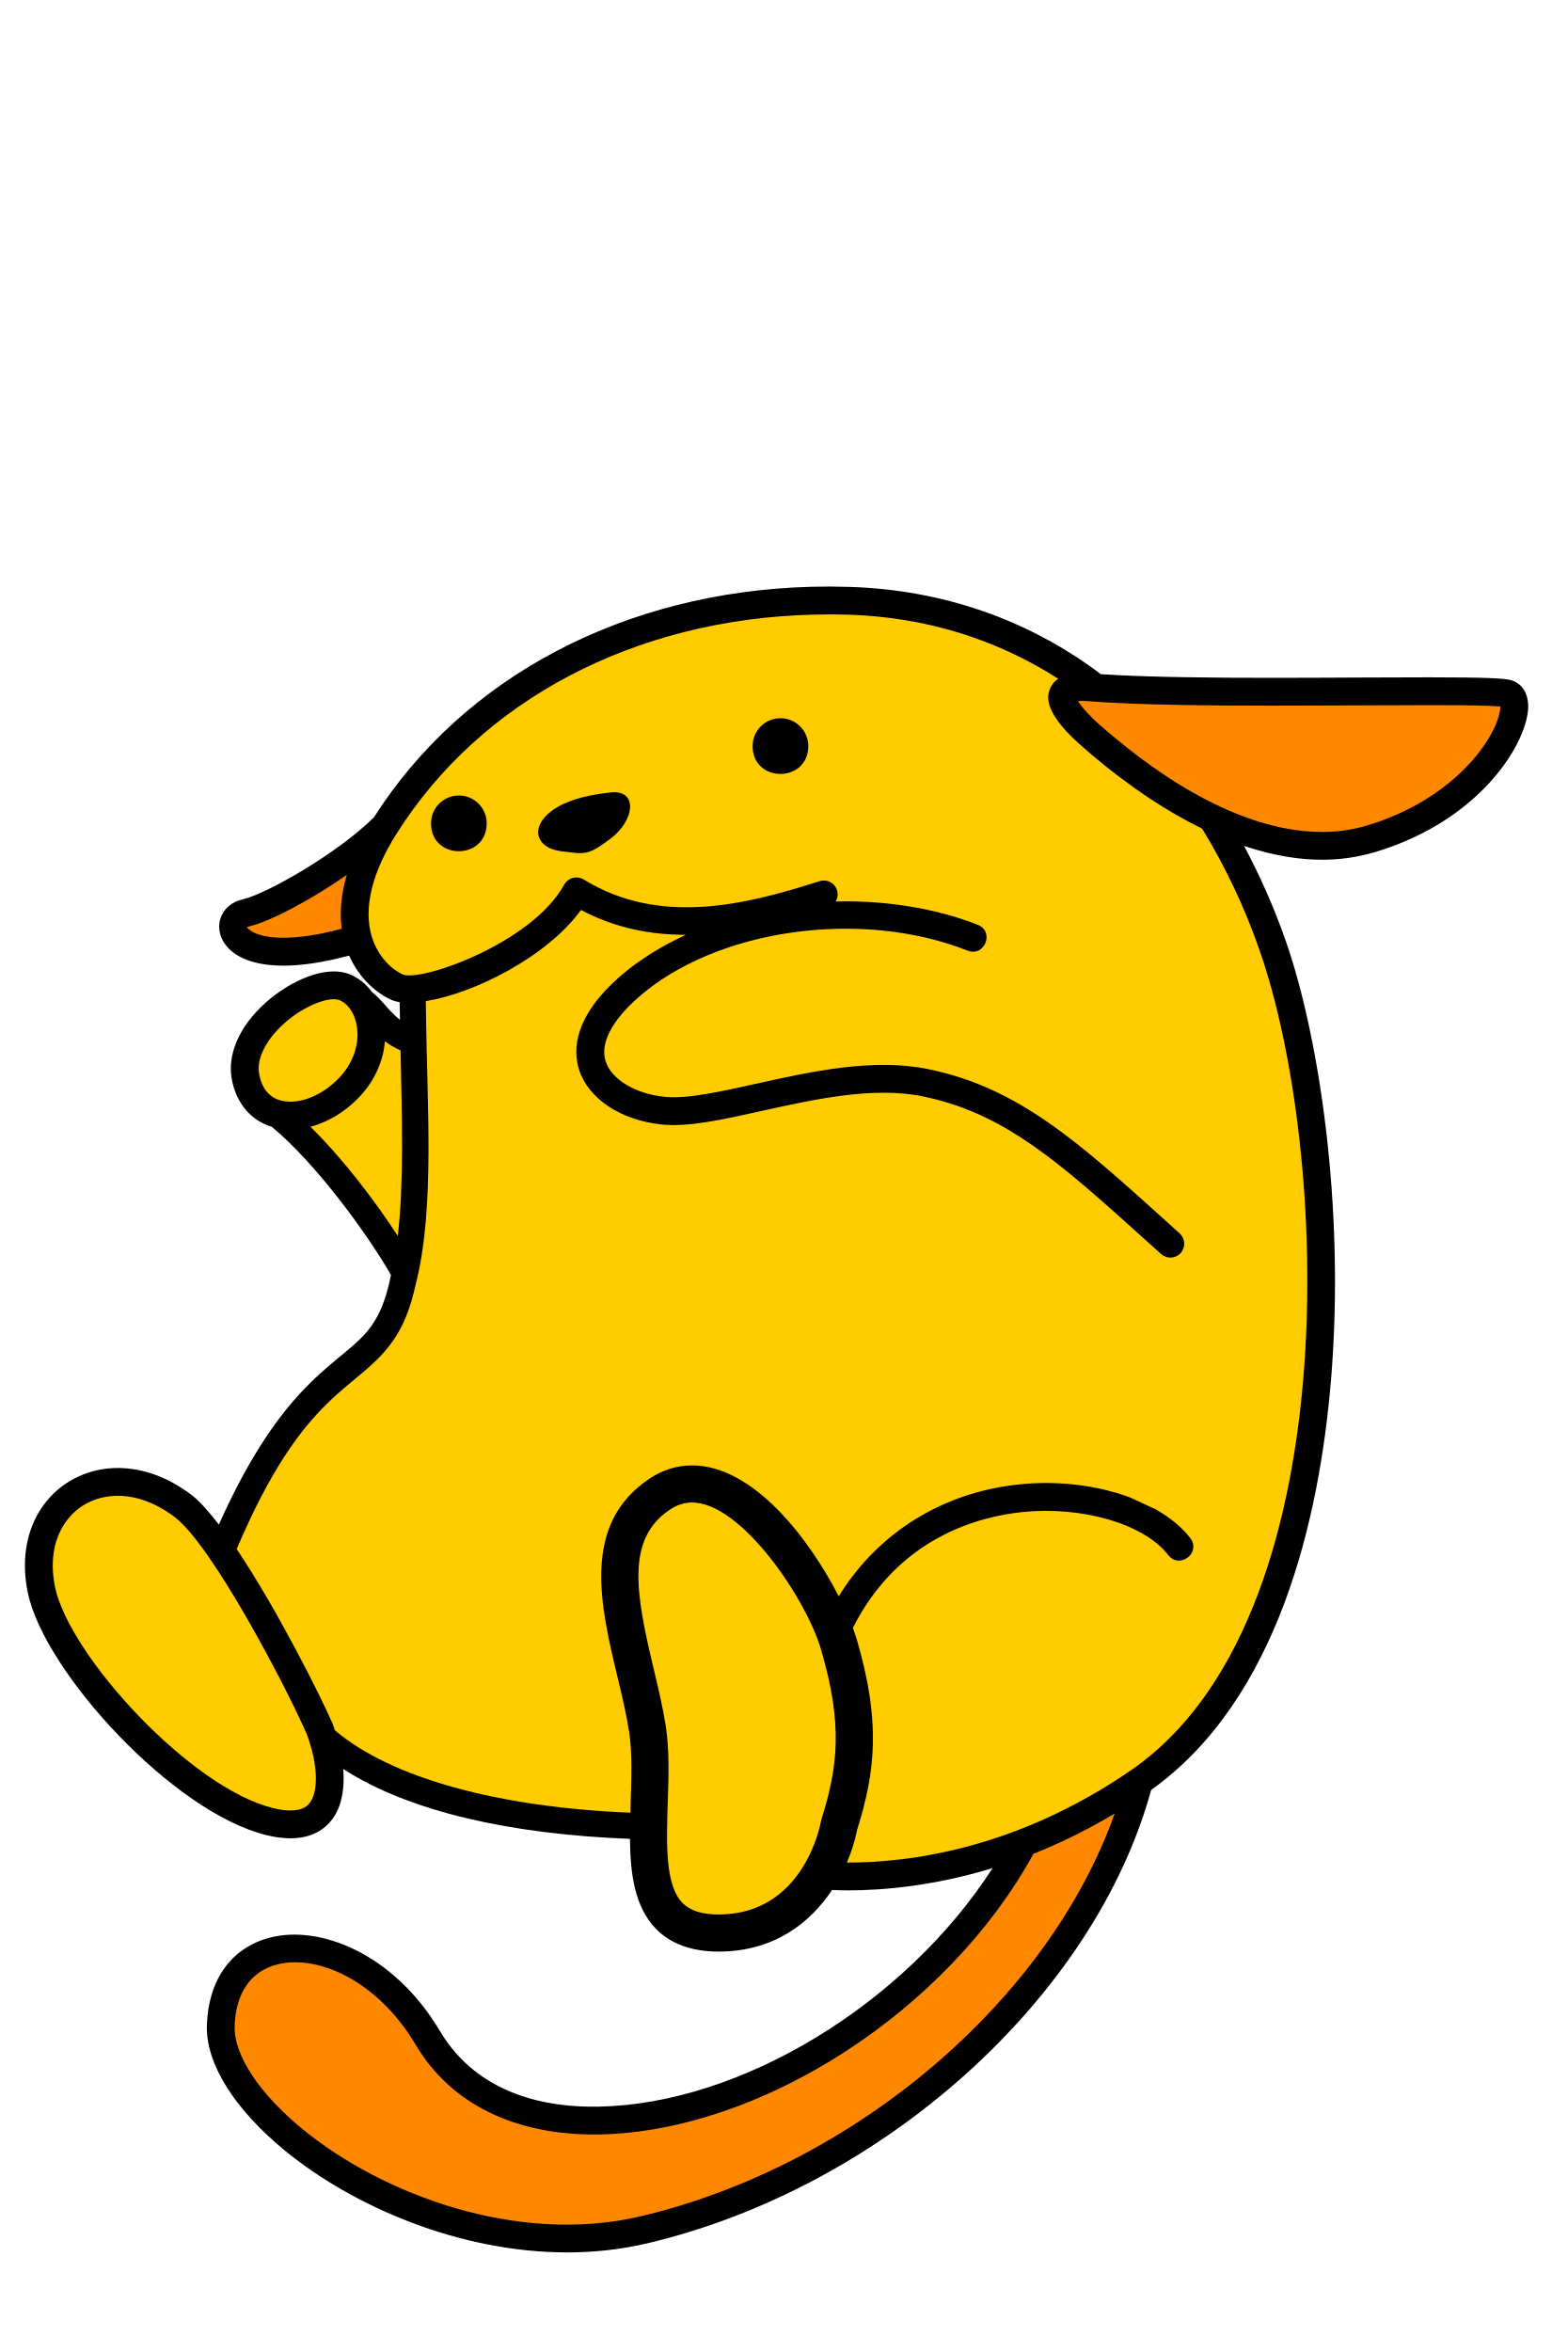
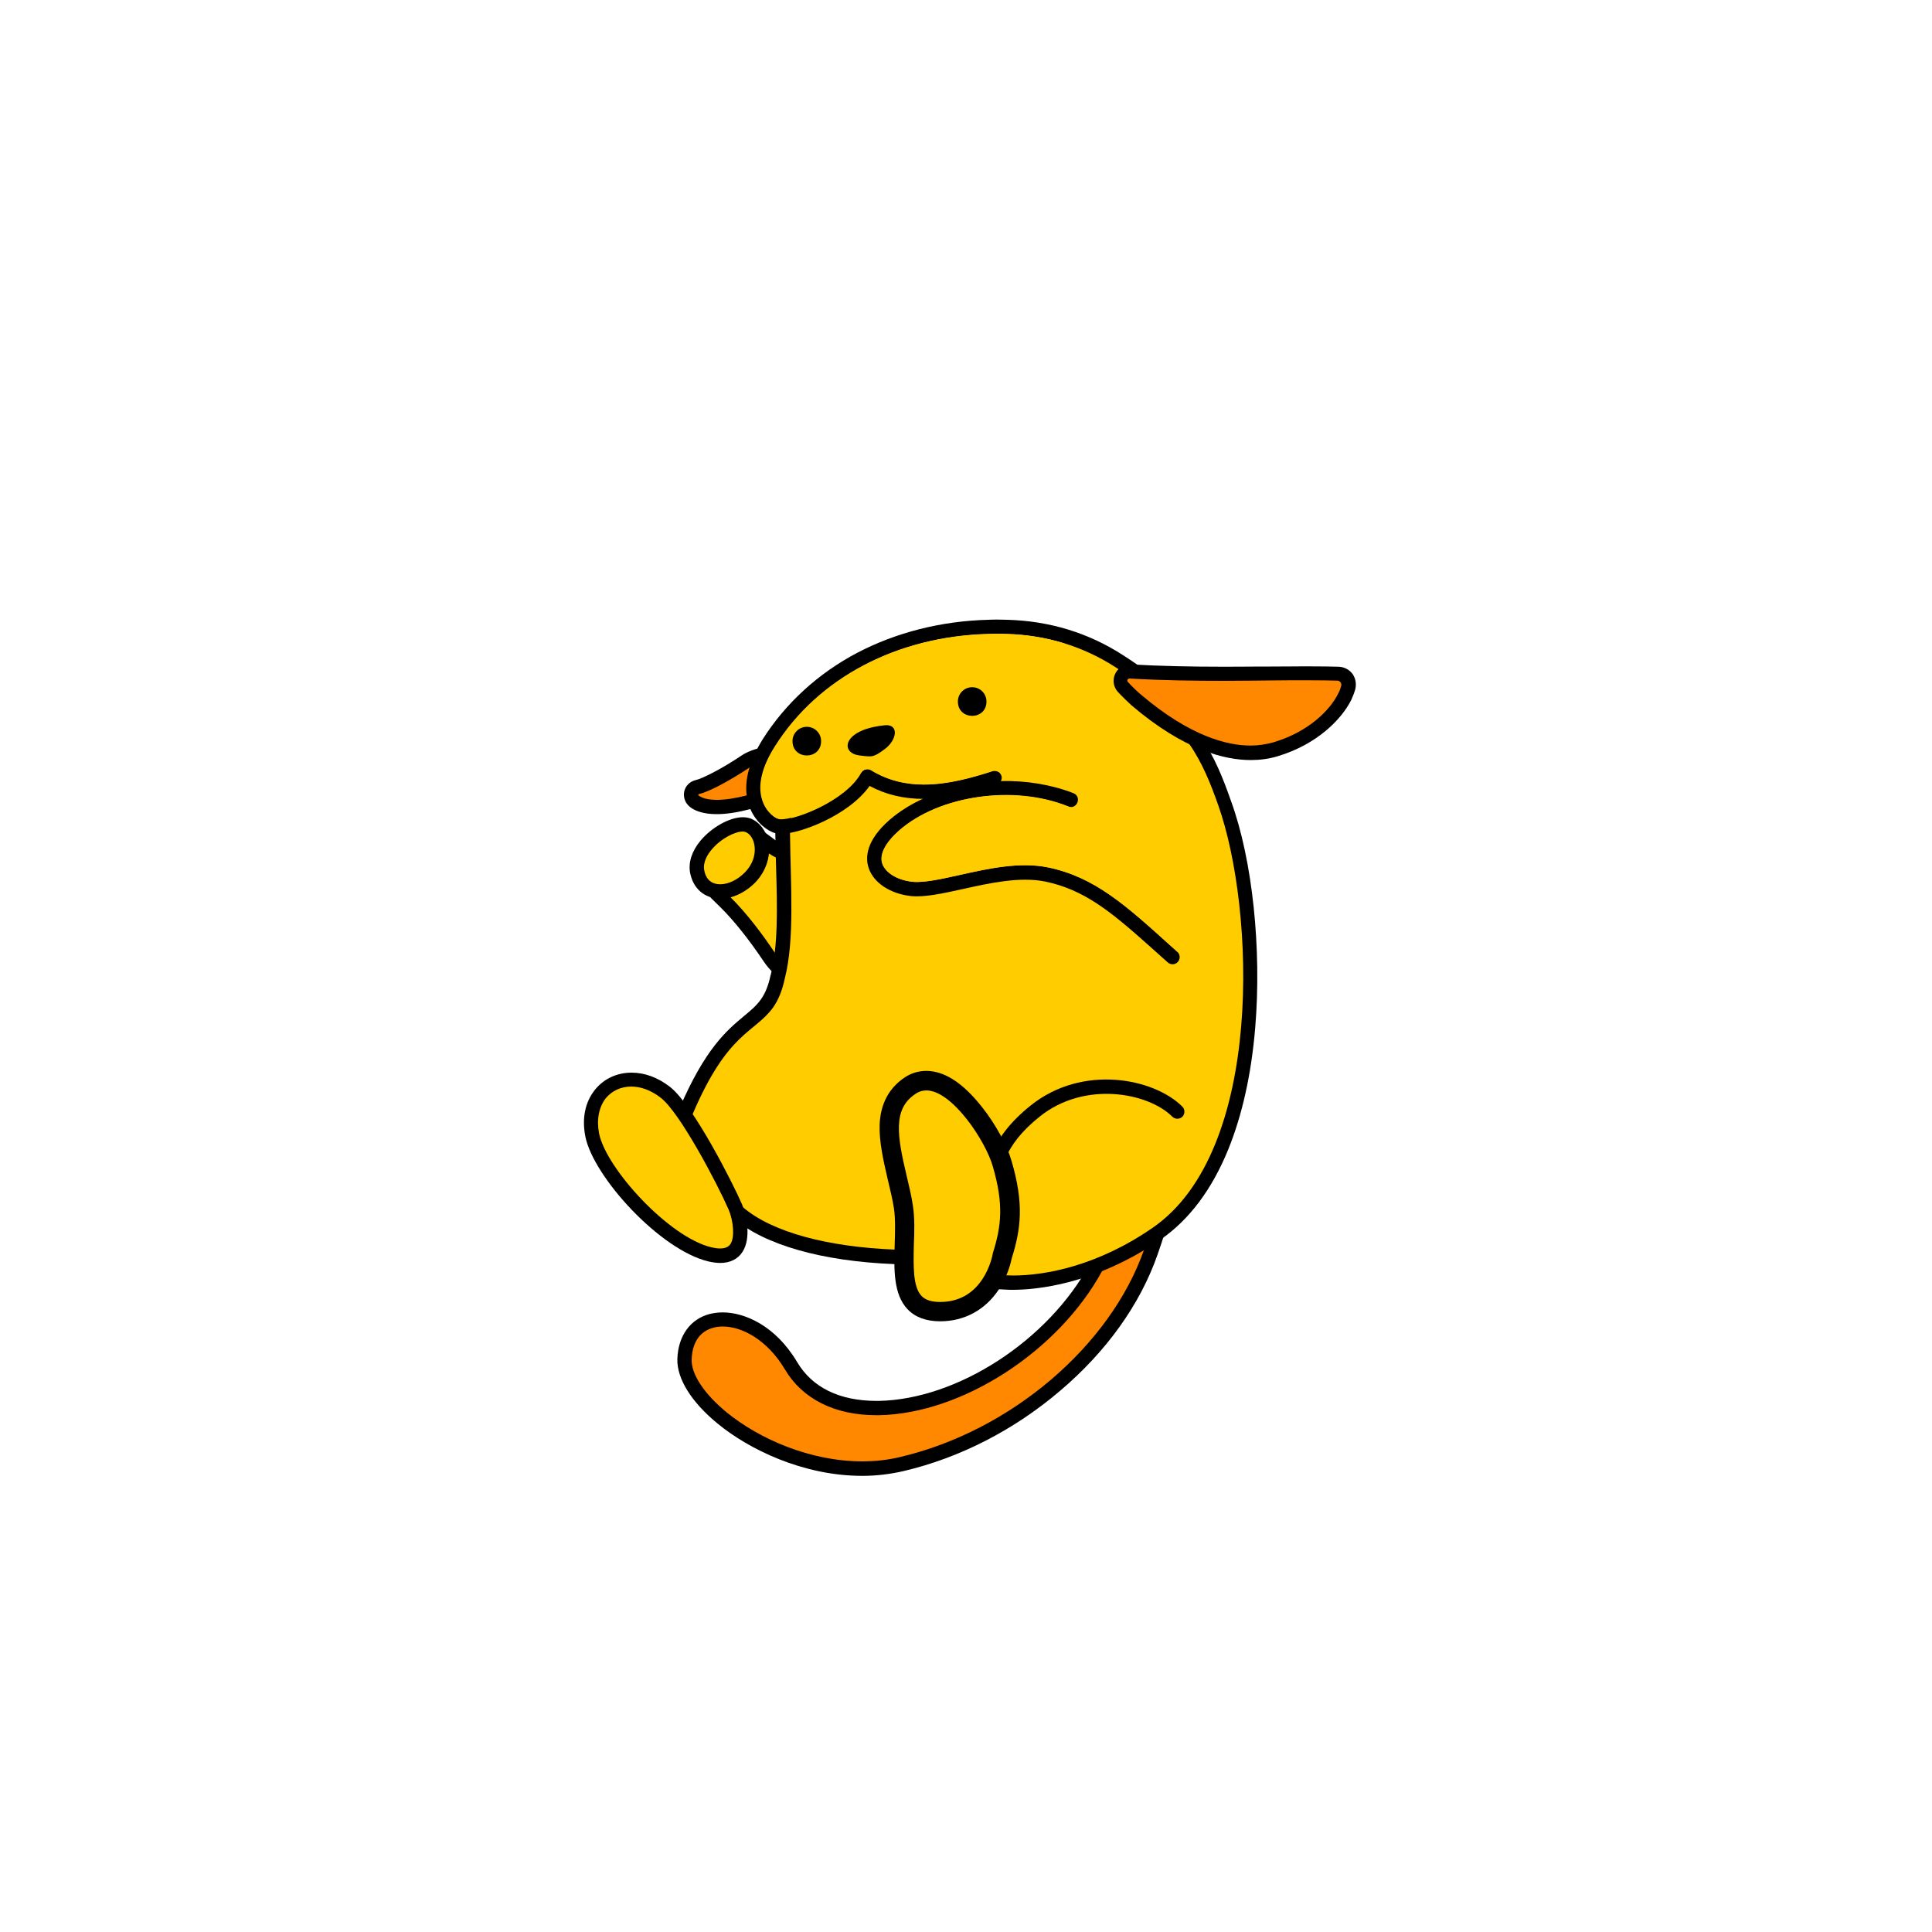
- <svg xmlns="http://www.w3.org/2000/svg" xml:space="preserve" width="60" height="90">
-   <path class="wapuu_svg_border" d="M31.243 1.12c-7.125.189-13.308 3.427-16.744 8.826-1.41 1.39-4.12 2.934-5.03 3.137-.42.093-.737.377-.85.756-.112.385.01.805.325 1.125.29.292.892.654 2.096.654.648 0 1.471-.107 2.513-.385.391.886 1.066 1.45 1.616 1.694.09.04.198.069.316.088.002.23.01.447.014.677a3.45 3.45 0 0 1-.385-.359c-.209-.225-.408-.487-.688-.707a2.004 2.004 0 0 0-.855-.68 1.637 1.637 0 0 0-.604-.107c-.98 0-2.297.73-3.132 1.734-.642.774-.917 1.627-.772 2.397.173.925.736 1.574 1.527 1.814 1.682 1.386 3.651 4.082 4.565 5.672l-.031.133-.002.012-.002.01c-.178.845-.42 1.373-.713 1.79-1.038 1.472-3.248 1.801-5.84 7.604-.364-.469-.716-.879-1.024-1.115-.893-.687-1.875-1.05-2.843-1.05-1.075 0-2.069.462-2.727 1.268-.743.912-.998 2.157-.719 3.504.623 3.011 5.553 8.417 9.155 9.282.294.074.595.113.898.117.93 0 1.417-.447 1.662-.82.343-.526.407-1.2.358-1.833 2.548 1.646 6.437 2.498 10.974 2.674.011 1.344.183 2.604.987 3.434.564.583 1.372.879 2.404.879 2.135 0 3.515-1.113 4.342-2.356.188.007.387.014.605.014 1.374 0 3.31-.173 5.54-.852-3.33 5.173-9.596 9.023-15.067 9.127-1.962.042-4.622-.434-6.086-2.894-1.777-2.988-4.614-4.062-6.496-3.576-1.483.382-2.365 1.606-2.422 3.357-.047 1.46 1.05 3.214 3.01 4.815 2.576 2.105 6.637 3.876 10.779 3.876 1.028 0 2.061-.11 3.078-.35 9.033-2.137 17.102-9.413 19.273-17.345 2.443-1.744 4.054-4.35 5.108-7.174 1.055-2.824 1.552-5.865 1.773-8.482.56-6.671-.476-13.295-1.752-16.899a25.873 25.873 0 0 0-1.572-3.568c1.186.398 2.187.527 2.973.527a7.1 7.1 0 0 0 2.039-.292c4.155-1.246 5.891-4.317 5.861-5.608-.01-.51-.266-.873-.68-.976-.257-.064-.869-.104-3.125-.104-.781 0-1.673.003-2.62.008-1.073.005-2.218.012-3.362.012-1.96 0-4.71-.016-6.566-.14-2.753-2.071-6.024-3.232-9.647-3.341-.483-.015-.96-.016-1.435-.004Z" style="display:inline;color:#000;opacity:1;fill:#000;-inkscape-stroke:none" transform="translate(-.19 21.333)" />
-   <path class="wapuu_svg_body" d="M31.276 2.187c.453-.012.91-.013 1.371.001 2.966.09 5.682.939 8.047 2.452a.82.82 0 0 0-.33.414c-.08.219-.32.88 1.426 2.334l.127.11c1.578 1.343 3.01 2.258 4.283 2.878a24.013 24.013 0 0 1 2.174 4.588c2.712 7.66 3.447 25.701-4.89 31.437-4.4 3.03-8.539 3.544-10.882 3.537A6.18 6.18 0 0 0 33 48.665c.69-2.198.906-4.095-.006-7.22a6.004 6.004 0 0 0-.162-.485c1.74-3.456 4.81-4.264 6.496-4.434 2.315-.233 4.658.46 5.578 1.65.437.547 1.261-.092.842-.652-.33-.427-.791-.799-1.34-1.109l-.98-.453c-1.227-.454-2.716-.648-4.208-.496-2.946.298-5.422 1.844-6.93 4.283-1.107-2.162-3.252-5.008-5.613-5.008-.575 0-1.124.17-1.627.506-2.627 1.75-1.88 4.863-1.222 7.61.176.735.341 1.43.441 2.08.12.787.09 1.746.059 2.673-.005.14-.004.28-.008.42-5.029-.202-9.165-1.32-11.316-3.156-.03-.082-.062-.2-.088-.26-.46-1.051-2.12-4.37-3.668-6.672 2.619-6.16 4.597-6.006 5.978-7.962.377-.536.67-1.217.87-2.15.755-2.928.43-6.91.39-10.854 1.83-.29 4.645-1.693 5.94-3.489 1.296.688 2.647.953 4.013.951-.925.427-1.784.954-2.527 1.596-1.74 1.53-1.808 2.784-1.559 3.565.353 1.11 1.592 1.932 3.156 2.097 1.018.107 2.327-.183 3.842-.52 2-.442 4.267-.947 6.166-.554 2.825.584 4.79 2.154 7.639 4.707l1.48 1.33a.53.53 0 0 0 .696-.8l-.42-.381c-3.455-3.123-5.738-5.185-9.178-5.897-2.123-.44-4.508.09-6.611.557-1.365.303-2.654.588-3.5.5-1.127-.12-2.032-.667-2.254-1.362-.216-.677.227-1.543 1.248-2.441 2.977-2.618 8.506-3.407 12.59-1.797.669.28 1.07-.74.388-.99-1.636-.636-3.52-.93-5.42-.887a.53.53 0 0 0-.62-.775c-2.84.908-6.113 1.726-9.026-.065a.534.534 0 0 0-.746.198c-1.24 2.255-5.51 3.734-6.18 3.435-.397-.176-.944-.658-1.183-1.443-.327-1.077-.001-2.439.943-3.936 3.237-5.132 9.118-8.208 15.914-8.388z" style="display:inline;color:#000;opacity:1;fill:#ffcc00;-inkscape-stroke:none" transform="translate(-.19 21.333)" />
-   <path class="wapuu_svg_tail" d="M42.85 48.063c-2.515 7.108-9.9 13.46-18.123 15.407-4.755 1.126-9.924-.853-12.937-3.315-1.675-1.369-2.656-2.849-2.62-3.957.04-1.264.619-2.101 1.624-2.36 1.5-.386 3.806.55 5.316 3.089 1.346 2.262 3.822 3.468 7.02 3.416 6.191-.117 13.328-4.733 16.613-10.74 1-.396 2.043-.904 3.107-1.54z" style="display:inline;color:#000;opacity:1;fill:#ff8800;-inkscape-stroke:none" transform="translate(-.19 21.333)" />
-   <path class="wapuu_svg_foot" d="M4.7 35.905c-.764 0-1.439.31-1.899.875-.538.66-.717 1.59-.504 2.617.543 2.621 5.203 7.704 8.36 8.461.24.058.46.088.65.088.492 0 .675-.193.77-.338.334-.511.206-1.526-.032-2.246.018.017.04.032.057.05l-.06-.061c-.035-.105-.065-.223-.104-.311-.875-1.996-3.643-7.23-5.043-8.307-.705-.543-1.464-.828-2.195-.828zm21.976.256c-.294 0-.57.088-.84.268-1.677 1.118-1.336 3.138-.628 6.095.175.731.354 1.49.464 2.196.141.918.108 1.944.075 2.937-.051 1.54-.106 3.134.558 3.82.291.302.745.448 1.387.448 3.246 0 3.89-3.408 3.916-3.553a.665.665 0 0 1 .021-.092c.633-2.003.82-3.625-.003-6.449-.528-1.897-3.035-5.67-4.95-5.67z" style="display:inline;color:#000;opacity:1;fill:#ffcc00;-inkscape-stroke:none" transform="translate(-.19 21.333)" />
-   <path class="wapuu_svg_arm" d="M12.967 16.903c-.573 0-1.62.516-2.312 1.35-.253.305-.66.906-.545 1.52.163.867.74 1.05 1.193 1.05.598 0 1.277-.32 1.813-.855.598-.598.866-1.388.717-2.112-.092-.45-.338-.794-.657-.921a.574.574 0 0 0-.209-.032zm1.955 1.61c-.065.798-.43 1.583-1.054 2.207-.53.53-1.158.895-1.797 1.062 1.254 1.235 2.475 2.839 3.344 4.18.235-2.015.161-4.524.105-7.1a3.103 3.103 0 0 1-.598-.35z" style="display:inline;color:#000;opacity:1;fill:#ffcc00;-inkscape-stroke:none" transform="translate(-.19 21.333)" />
-   <path class="wapuu_svg_ear" d="M41.622 5.49c-.069-.001-.128 0-.174.003.139.227.48.623 1.023 1.076l.137.118c3.7 3.153 6.485 3.816 8.17 3.816a6.023 6.023 0 0 0 1.732-.248c2.6-.78 4.196-2.39 4.823-3.637.233-.465.28-.772.28-.916-.352-.036-1.271-.053-2.74-.053-.78 0-1.67.004-2.615.01-1.075.004-2.223.01-3.369.01-2.12 0-5.155-.018-7.039-.17a3.347 3.347 0 0 0-.228-.01zm-28.16 6.657c-1.392.968-2.96 1.797-3.76 1.975-.05.011-.067.027-.067.027.004-.003.037.057.155.137.216.146 1.096.556 3.478-.08-.073-.553-.047-1.24.193-2.059z" style="display:inline;color:#000;opacity:1;fill:#ff8800;-inkscape-stroke:none" transform="translate(-.19 21.333)" />
-   <path class="wapuu_svg_face" d="M17.753 9.106c-.59 0-1.068.478-1.067 1.067 0 1.421 2.13 1.421 2.131 0 0-.589-.476-1.066-1.064-1.067ZM30.06 6.15c-.59 0-1.066.477-1.065 1.066-.001 1.421 2.13 1.421 2.13 0a1.065 1.065 0 0 0-1.066-1.067zm-6.509 2.84c-1.065.118-1.775.353-2.25.708-.847.635-.59 1.421.356 1.54.947.117 1.02.179 1.894-.475.946-.71 1.065-1.892 0-1.774z" style="display:inline;color:#000;opacity:1;fill:#000;-inkscape-stroke:none" transform="translate(-.19 21.333)" />
+ <svg xmlns="http://www.w3.org/2000/svg" id="Layer_1" x="0" y="0" version="1.1" viewBox="0 0 1000 1000">
+   <g id="RightArm_1_">
+     <path id="RightArm--bg" d="M436.6 504c-4.5 5.1-10.5 7.9-17 7.9-9.1 0-18.5-5.5-24.4-14.4-7.8-11.6-15.5-21.2-22.3-27.9l-4.8-4.7c-2-2-1.1-5.3 1.6-6.1l6.5-1.7c3.2-.9 6.4-2.7 9.1-5.5 3-3 4.8-6.7 5.2-10.4V430c0-1.3 1.5-2.1 2.5-1.3l9.3 6.9c.7.5 1.7 1.1 2.9 1.7 10.2 4.9 31.7 27.4 35.7 46.7 2.1 10.1-1.2 16.5-4.3 20z" />
+     <path id="RightArm" d="M402.1 444.1c-1.5-.7-2.9-1.5-4.2-2.4-.5 5.5-3 11-7.3 15.3-3.7 3.7-8.1 6.2-12.5 7.4 8.7 8.6 17 19.8 23.2 29.1 4.5 6.7 11.6 11.1 18.3 11.1 4.1 0 8.1-1.6 11.4-5.4 13-14.8-17.3-49.6-28.9-55.1z" class="st0" fill="#fc0" />
+   </g>
+   <g id="Tail--group">
+     <path id="Tail--bg" d="M599.1 649.5c-9 25.7-26.4 50-50.3 70.3-23.8 20.3-51.8 34.7-81 41.6-6.9 1.6-14.1 2.5-21.5 2.5-30.8 0-58.9-13.9-74.8-27-13.6-11.1-21.2-23.3-20.9-33.5.4-12 6.7-20.7 16.8-23.3 2.1-.5 4.3-.8 6.7-.8 11.2 0 27.2 6.7 38.5 25.7 7.8 13.2 22 20.1 41.1 20.1h1.2c40.7-.8 87.6-31.2 109.1-70.8 7.7-14.1 13.2-29.6 17.1-40.8 1.9-5.4 3.6-10.1 5.1-13.5 1.3-3.1 4.1-9.4 10.4-9.4 4.1 0 7.6 1.8 9.9 5 5.5 7.6 3.3 23.3-7.4 53.9z" />
+     <path id="Tail_2_" d="M570.5 657.8c-22.7 41.7-72.5 73.9-115.5 74.7h-1.4c-21.6 0-38.3-8.4-47.4-23.8-9-15.1-22-22.1-32.1-22.1-1.7 0-3.3.2-4.8.6-7 1.8-11 7.6-11.3 16.4-.3 7.7 6.6 18 18.2 27.5 16.8 13.7 43.2 25.3 70.1 25.3 6.6 0 13.3-.7 19.8-2.3 57.2-13.5 108.5-57.4 126-107.1 5.4-15.3 16.7-49.2 4.5-49.2-4.5.1-10.8 31.8-26.1 60z" class="st1" fill="#f80" />
+   </g>
+   <g id="Body--group">
+     <path id="Body--bg" d="M649.7 531.9c-2 24-6.7 45.1-13.9 62.9-8.5 20.9-20.3 36.6-35.1 46.8-34 23.4-64.8 26-76.4 26-1.3 0-2.5 0-3.8-.1-18.4-.8-26-4.4-32.7-7.5-5.9-2.8-11-5.2-24.9-5.7-37.5-1.5-67-9.9-83.1-23.6-.2-.1-.5-.4-.9-.7-4.8-3.5-19.3-14.3-25-24.7-5.3-9.7-6.2-22.3-2.3-31.4 13.4-31.2 24.5-40.5 33.5-48 3.6-3 6.4-5.3 8.8-8.7 2.2-3.1 3.8-7.1 4.9-12.2 0-.1 0-.2.1-.3 3.9-15 3.4-34.9 2.8-56-.2-5.7-.3-11.7-.4-17.5v-.1c0-18.6 9.6-40.7 25.7-59.2 18.1-20.8 41.6-33.6 66.1-36.2 20.2-2.1 34.3-3.1 45.9-3.1 43.7 0 58.6 14.8 82.2 48.4 7.5 10.6 12.1 22.5 16 33.7 11.1 30.4 15.9 76.5 12.5 117.2z" />
+     <path id="Body_1_" d="M358.5 576.7c-3 7-2.2 17.4 2 25 5.6 10.3 23 22.2 24.1 23.2 15.1 12.9 43.7 20.5 78.7 21.9 31.2 1.3 24.3 11.8 57.6 13.3 1.1 0 2.2.1 3.5.1 16.7 0 43.7-5 72.2-24.7 58-39.9 52.9-165.3 34-218.6-3.9-11.1-8.3-22.2-15.1-31.9-23.5-33.5-36.6-45.2-76.2-45.2-12.2 0-26.9 1.1-45.1 3.1-49.9 5.3-85.3 55.3-85.3 88.1.3 27.4 2.5 55.1-2.7 75.5-1.4 6.5-3.4 11.2-6 14.9-9.8 13.5-23.4 12.4-41.7 55.3z" class="st0" fill="#fc0" />
+   </g>
+   <g id="RightHand--group">
+     <path id="RightHand--bg" d="M390.6 457c-5.2 5.1-11.7 8.1-17.8 8.1-8.1 0-14-5.1-15.6-13.3-1-5.4.9-11.3 5.4-16.7 5.8-6.9 14.9-12 21.7-12.1h.2c1.3 0 2.6.2 3.8.6h.2l.1.1c4.5 1.8 7.9 6.2 9.1 11.8 1.4 7.5-1.2 15.5-7.1 21.5z" />
+     <path id="RightHand" d="M385.4 451.7c4.2-4.2 6-9.6 5-14.7-.6-3.1-2.3-5.5-4.6-6.4-.4-.1-.9-.2-1.3-.2h-.1c-4 0-11.3 3.6-16.1 9.4-1.8 2.1-4.6 6.3-3.8 10.6 1.1 6 5.1 7.3 8.3 7.3 4.1 0 8.8-2.2 12.6-6z" class="st0" fill="#fc0" />
+   </g>
+   <g id="RightFootGroup">
+     <path id="RightFoot--bg" d="M384.3 648c-2.4 3.7-6.4 5.7-11.5 5.7-1.9 0-4-.3-6.2-.8-25-6-59.3-43.6-63.6-64.5-1.9-9.4-.2-18 5-24.4 4.6-5.7 11.4-8.8 18.9-8.8 6.8 0 13.6 2.5 19.8 7.3 12.2 9.4 32.9 50.5 37.3 60.7 2.5 5.8 4.9 17.7.3 24.8z" />
+     <path id="RightFoot_1_" d="M310.1 586.8c3.8 18.2 36.2 53.6 58.1 58.8 1.7.4 3.2.6 4.5.6 3.4 0 4.7-1.3 5.4-2.3 2.3-3.5 1.5-12.1-1-17.9-6.1-13.9-25.3-50.3-35.1-57.8-4.9-3.8-10.2-5.8-15.3-5.8-5.3 0-10 2.2-13.2 6.1-3.6 4.7-4.8 11.2-3.4 18.3z" class="st0" fill="#fc0" />
+   </g>
+   <g id="RightEar--group">
+     <path id="RightEar--bg" d="M413.3 399.4c-.4 4.4-3.8 8.4-11.1 12.9-4.7 3-10.2 5.5-13.9 6.5-6.5 1.7-12.3 2.6-17.3 2.6-6.7 0-10.6-1.6-12.7-2.9-4.8-3-4.4-7.2-4.2-8.5.5-3.1 2.9-5.5 5.9-6.2 3.5-.8 13.5-5.8 23.6-12.6 4.2-2.9 10.7-4.8 16.1-4.8 5.8 0 9.1 2.2 10.8 4.1 2.1 2.4 3.1 5.5 2.8 8.9z" />
+     <path id="RightEar" d="M361.4 411.3c0 .3.4.7.9.9 1.1.7 3.6 1.8 8.8 1.8 4.3 0 9.5-.8 15.4-2.3 5.2-1.4 19.1-8.8 19.5-13 .1-1.3-.2-2.4-.9-3.2-1-1.1-2.8-1.7-5.3-1.7-3.9 0-8.9 1.5-11.9 3.5-8.5 5.7-20.5 12.5-26.1 13.7-.3.1-.4.2-.4.3z" class="st1" fill="#f80" />
+   </g>
+   <g id="Head--group">
+     <path id="Head--bg" d="M516.4 328.1c1.6 0 3.2 0 4.8.1 20.6.6 39.5 6.5 55.9 17 11.2 7.2 17.5 11.4 25.9 25.2 1.5 2.5 9 .8 7.9-1.1-10.1-17.6-17.5-22.3-29.8-30.3-17.7-11.4-37.8-17.6-59.7-18.2-1.6 0-3.3-.1-5-.1-1.6 0-3.3 0-4.9.1-24.3.6-47.8 6.6-67.8 17.1-20.2 10.6-37.1 26.1-48.9 44.7-7.7 12.3-10.3 23.9-7.4 33.5 2.4 7.8 7.9 12.7 12.3 14.6 1.4.6 2.9.9 4.7.9 9.3 0 34.7-9.3 45.7-24.8 8.4 4.5 17.6 6.7 28.1 6.7 12.6 0 25-3.2 36.4-6.9 3-1 3.8-2.2 3.9-4.1 0-1.3-1.2-3.6-3.8-3.5-.3 0-.7.1-1 .2-11.2 3.6-23.3 6.9-35.4 6.9-9.3 0-18.6-2-27.4-7.4-.6-.4-1.3-.5-1.9-.5-1.3 0-2.5.6-3.2 1.8l-.1.1c-7.9 14.3-33.3 24.1-41.2 24.1-.7 0-1.3-.1-1.7-.3-2.8-1.2-6.6-4.6-8.2-10-2.3-7.5 0-17 6.6-27.4 22.5-35.7 63.4-57.1 110.6-58.3 1.4-.1 3-.1 4.6-.1" />
+     <path id="Head" d="M516.6 399.4c-1-.4-2-.7-3-.3-19.7 6.3-42.5 12-62.8-.5-1.7-1.1-4-.5-5.1 1.2l-.1.1c-8.6 15.7-38.3 26-43 23.9-2.8-1.2-6.6-4.6-8.2-10-2.3-7.5 0-17 6.6-27.4 22.5-35.7 63.4-57.1 110.6-58.3 3.1-.1 6.3-.1 9.5 0 20.6.6 39.5 6.5 55.9 17 13.2 8.5 19.7 12.7 30.6 33.6 5.6 10.5-84.4 23.5-91 20.7z" class="st0" fill="#fc0" />
+   </g>
+   <g id="LeftEar--group">
+     <path id="LeftEar--bg" d="M701.4 357.1c-.5 1.7-1.2 3.4-2 5.2-5 10-17.7 23-38 29.1-4.5 1.4-9.3 2-14 2h-.1c-13 0-34.2-4.9-61.6-28.3-1.9-1.7-5.1-4.8-7.1-7-2.3-2.5-2.8-6.1-1.5-9.1s4.4-5.1 7.8-5.1h.5c13.9.8 30.1 1.2 48.4 1.2 8.1 0 14.8-.1 19.3-.1h4.5c7.4 0 13.3-.1 18.2-.1 8.1 0 13.7.1 17.1.2 2.9.1 5.6 1.5 7.3 3.9 1.5 2.3 2 5.2 1.2 8.1z" />
+     <path id="LeftEar" d="M590.4 359.4c25.7 21.9 45.1 26.5 56.8 26.5h.1c4 0 8-.6 11.9-1.7 18.1-5.4 29.2-16.6 33.5-25.3.8-1.5 1.2-2.8 1.5-3.9.4-1.3-.6-2.6-1.9-2.7-3.3-.1-8.9-.2-16.7-.2-5.4 0-11.6 0-18.2.1-3.3 0-12.2.2-23.9.2-13.9 0-31.7-.2-48.8-1.2h-.1c-.9 0-1.5 1.1-.8 1.8 2 2.2 5 5.1 6.6 6.4z" class="st1" fill="#f80" />
+   </g>
+   <g id="Face--group">
+     <path id="RightEye" d="M417.6 376.2c-4.1 0-7.4 3.3-7.4 7.4 0 9.9 14.8 9.9 14.8 0 0-4.1-3.3-7.4-7.4-7.4z" />
+     <path id="LeftEye" d="M503.2 355.7c-4.1 0-7.4 3.3-7.4 7.4 0 9.9 14.8 9.9 14.8 0 0-4.1-3.3-7.4-7.4-7.4z" />
+     <path id="Nose" d="M457.9 375.4c-7.4.8-12.3 2.5-15.6 4.9-5.9 4.4-4.1 9.9 2.5 10.7 6.6.8 7.1 1.2 13.2-3.3 6.5-4.9 7.3-13.1-.1-12.3z" />
+   </g>
+   <g id="LeftLEg--group">
+     <path id="LetLeg" d="M512.4 655.2c-4.6-5.2-3.7-15.7-1.9-29.4 2.6-19.8 5-34.5 25.4-50.8 24.4-19.5 62.2-15 76.2-.5 3.6 3.7 6.7 10.9 7.3 18.8.9 11.4-22.2 42.4-44.8 51.8-22.6 9.6-54 19.3-62.2 10.1z" class="st0" fill="#fc0" />
+     <path id="LeftLeg--bg_1_" d="M512.4 658.9c-1.2 0-2.3-.5-3-1.6-4.7-6.7-4.5-17.2-2.6-32 2.5-19 4.6-35.5 26.8-53.2 26.8-21.4 63.7-14 78.4.7 1.4 1.4 1.4 3.8 0 5.2-1.4 1.4-3.8 1.4-5.2 0-12.5-12.5-45.4-18.7-68.6-.1-18.9 15.1-21.4 28.2-24.1 48.4-1.4 11-2.3 21.8 1.3 26.7 1.2 1.7.8 4-.9 5.2-.6.5-1.4.7-2.1.7z" />
+   </g>
+   <g id="LeftFoot--group">
+     <path id="LeftFoot--bg" d="M523.7 651.2c-.4 1.9-2 9.1-6.7 16.2-7 10.6-17.8 16.5-30.4 16.5-7.2 0-12.9-2.1-16.8-6.2-7.5-7.8-7.1-21-6.7-33.7v-.1c.2-6.4.4-13.1-.4-18.5-.7-4.4-1.8-9.1-3.1-14.5-2.4-10.2-4.6-20.1-4.3-28.7.4-10.7 4.7-18.9 12.8-24.4 3.5-2.4 7.4-3.5 11.4-3.5 9.3 0 18.9 6.2 28.7 18.6 7.1 8.9 13.1 20 15.4 28.1 6.4 21.8 4.9 34.9.1 50.2z" />
+     <path id="LeftFoot_1_" d="M477 670.8c2 2.1 5.2 3.1 9.6 3.1 22.6 0 27-23.7 27.2-24.7 0-.2.1-.4.1-.6 4.4-13.9 5.7-25.2 0-44.8-3.7-13.2-21.1-39.4-34.4-39.4-2 0-4 .6-5.8 1.9-11.7 7.8-9.3 21.8-4.4 42.4 1.2 5.1 2.5 10.4 3.2 15.3 1 6.4.8 13.5.5 20.4-.2 10.6-.6 21.6 4 26.4z" class="st0" fill="#fc0" />
+   </g>
+   <g id="LeftArm--group">
+     <path id="LeftArm--bg" d="M478 413.3c-6.4 2.9-12.4 6.6-17.6 11.1-12.1 10.6-12.6 19.4-10.8 24.8 2.5 7.7 11.1 13.4 21.9 14.6 7.1.7 16.2-1.3 26.7-3.6 13.9-3.1 29.7-6.6 42.9-3.9 19.6 4.1 33.3 15 53.1 32.7l10.3 9.2c1.5 1.3 3.9 1.2 5.2-.4 1.3-1.5 1.2-3.9-.4-5.2l-2.9-2.6c-24-21.7-39.9-36-63.8-41-14.8-3.1-31.3.6-46 3.9-9.5 2.1-18.5 4.1-24.3 3.5-7.8-.8-14.1-4.6-15.7-9.5-1.5-4.7 1.6-10.7 8.7-17 20.7-18.2 59.1-23.7 87.5-12.5 4.7 1.9 7.4-5.1 2.7-6.9-11.4-4.4-24.6-6.6-37.7-6.2-10.1.4-30.5 4.8-39.8 9z" />
+     <path id="LeftArm" d="M615.4 451c11.7 12.2 17 60.3-6 41.6l-2.9-2.6c-24-21.7-39.9-36-63.8-41-14.8-3.1-31.3.6-46 3.9-9.5 2.1-18.5 4.1-24.3 3.5-7.8-.8-14.1-4.6-15.7-9.5-1.5-4.7 1.6-10.7 8.7-17 20.7-18.2 59.3-24 87.5-12.5 4.6 2 46.1 16.5 62.5 33.6z" class="st0" fill="#fc0" />
+   </g>
</svg>
